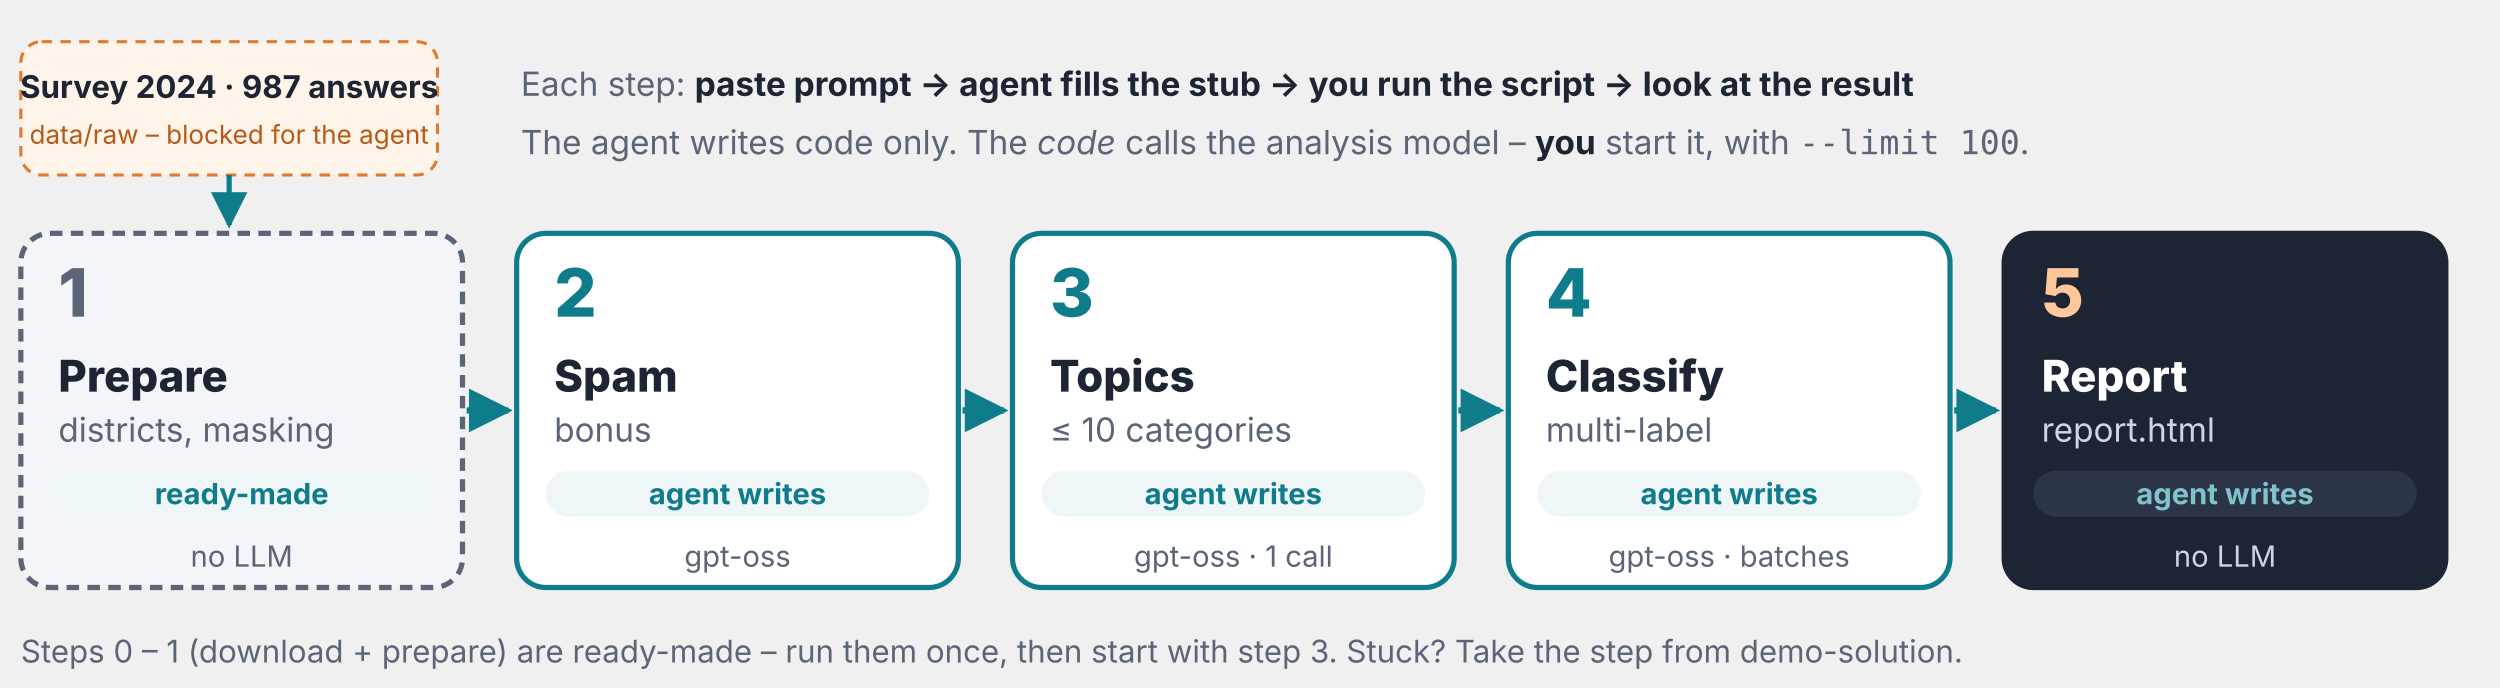
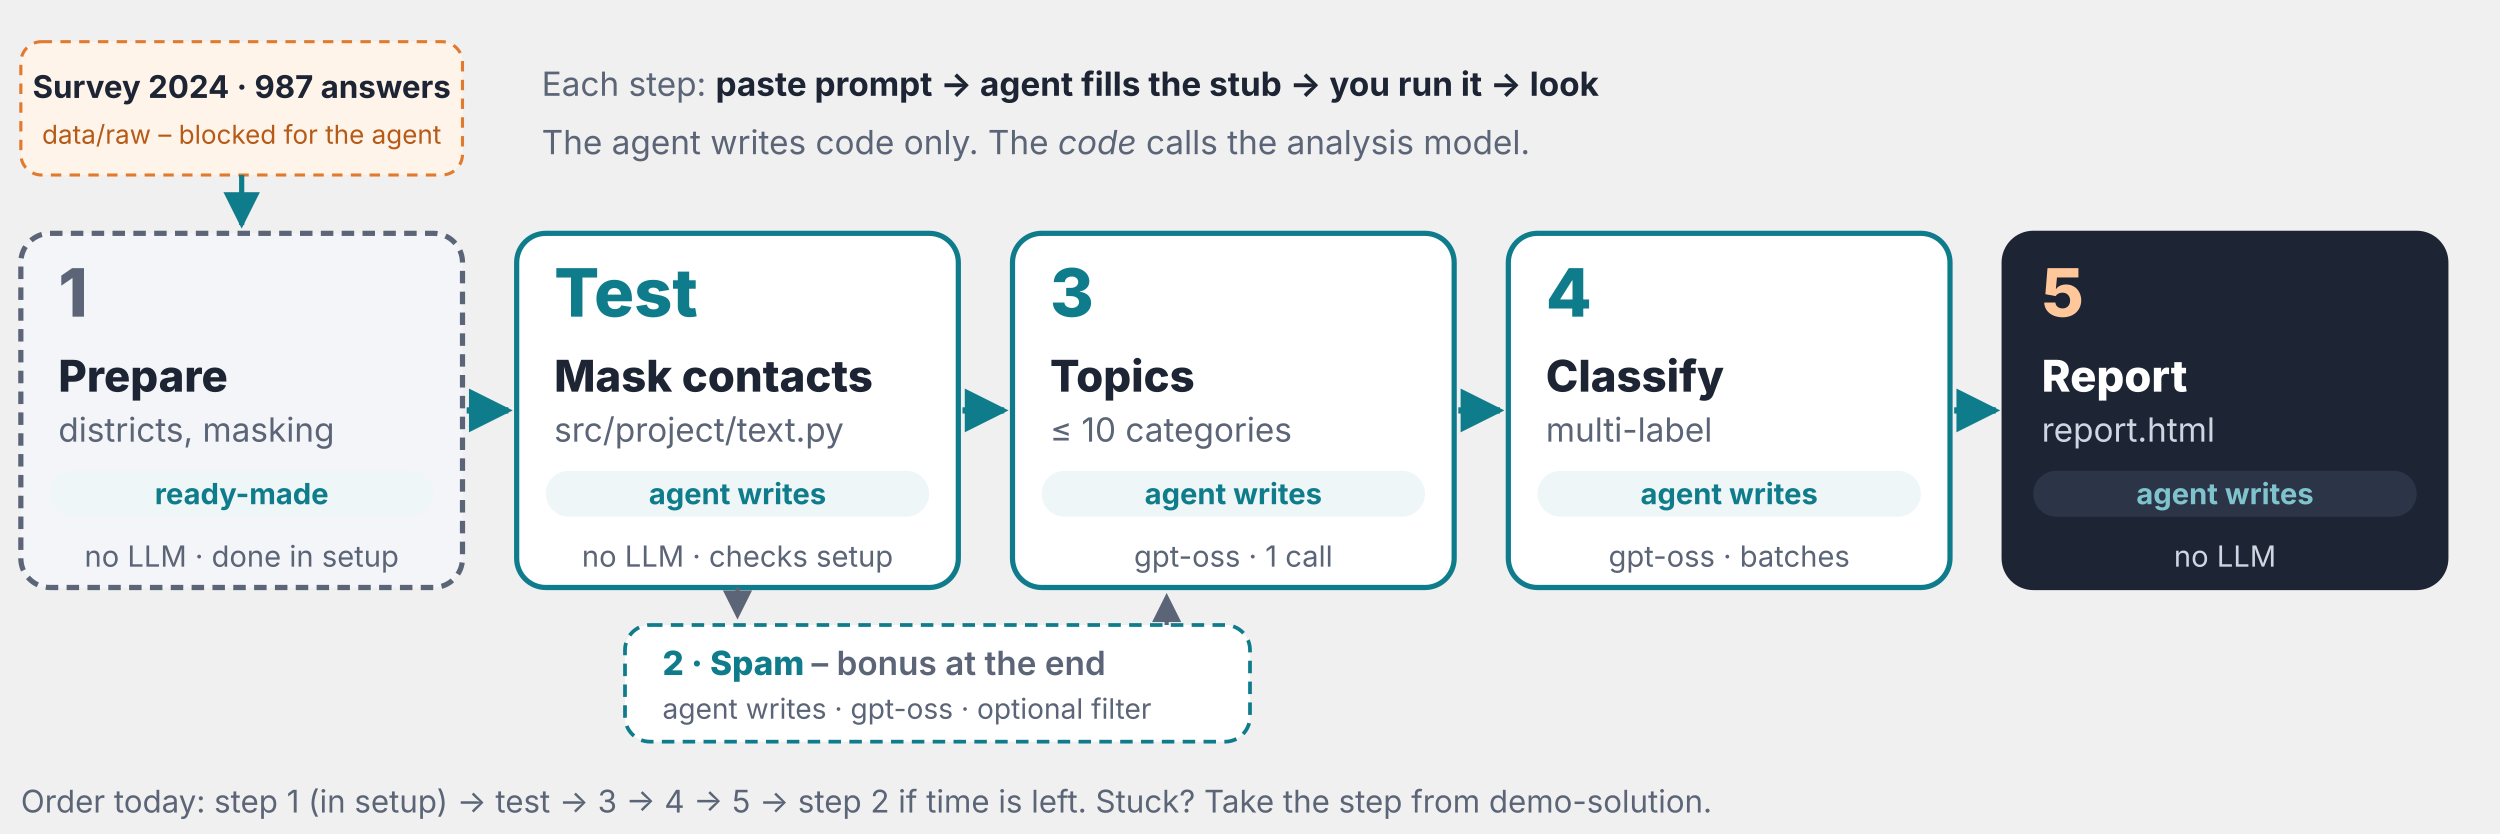
- <svg xmlns="http://www.w3.org/2000/svg" width="1200" height="330" viewBox="0 0 1200 330" font-family="Inter, Helvetica, Arial, sans-serif">
+ <svg xmlns="http://www.w3.org/2000/svg" width="1200" height="400" viewBox="0 0 1200 400" font-family="Inter, Helvetica, Arial, sans-serif">
  <defs>
    <marker id="f" viewBox="0 0 10 10" refX="9" refY="5" markerWidth="7" markerHeight="7" orient="auto">
      <path d="M0,0 L10,5 L0,10 z" fill="#0f7c8c" />
    </marker>
+     <marker id="g" viewBox="0 0 10 10" refX="9" refY="5" markerWidth="7" markerHeight="7" orient="auto">
+       <path d="M0,0 L10,5 L0,10 z" fill="#5b6577" />
+     </marker>
  </defs>
-   <rect x="10" y="20" width="200" height="64" rx="10" fill="#fff4ea" stroke="#e07a2f" stroke-width="1.5" stroke-dasharray="5 4" />
-   <text x="110" y="47" text-anchor="middle" font-size="15" font-weight="700" fill="#1d2433">Survey 2024 · 987 answers</text>
-   <text x="110" y="69" text-anchor="middle" font-size="12.5" fill="#b65a17">data/raw – blocked for the agent</text>
-   <path d="M110,84 V108" stroke="#0f7c8c" stroke-width="2.5" marker-end="url(#f)" />
+   <rect x="10" y="20" width="212" height="64" rx="10" fill="#fff4ea" stroke="#e07a2f" stroke-width="1.5" stroke-dasharray="5 4" />
+   <text x="116" y="47" text-anchor="middle" font-size="15" font-weight="700" fill="#1d2433">Survey 2024 · 987 answers</text>
+   <text x="116" y="69" text-anchor="middle" font-size="12.5" fill="#b65a17">data/raw – blocked for the agent</text>
+   <path d="M116,84 V108" stroke="#0f7c8c" stroke-width="2.5" marker-end="url(#f)" />
+   <text x="260" y="46" font-size="16" fill="#5b6577">Each step: <tspan font-weight="700" fill="#1d2433">paste prompt → agent fills the stub → you run it → look</tspan>
+   </text>
+   <text x="260" y="74" font-size="16" fill="#5b6577">The agent writes code only. The <tspan font-style="italic">code</tspan> calls the analysis model.</text>
+   <rect x="248" y="112" width="212" height="170" rx="14" fill="#fff" stroke="#0f7c8c" stroke-width="2.5" />
+   <text x="266" y="152" font-size="32" font-weight="800" fill="#0f7c8c">Test</text>
+   <text x="266" y="188" font-size="21" font-weight="800" fill="#1d2433">Mask contacts</text>
+   <text x="266" y="212" font-size="16" fill="#5b6577">src/project/text.py</text>
+   <rect x="262" y="226" width="184" height="22" rx="11" fill="#eef6f7" />
+   <text x="354" y="242" text-anchor="middle" font-size="14" font-weight="700" fill="#0f7c8c">agent writes</text>
+   <text x="354" y="272" text-anchor="middle" font-size="14" fill="#5b6577">no LLM · checks setup</text>
  <rect x="10" y="112" width="212" height="170" rx="14" fill="#f3f5f8" stroke="#5b6577" stroke-width="2.5" stroke-dasharray="6 4" />
  <text x="28" y="152" font-size="32" font-weight="800" fill="#5b6577">1</text>
  <text x="28" y="188" font-size="21" font-weight="800" fill="#1d2433">Prepare</text>
  <text x="28" y="212" font-size="16" fill="#5b6577">districts, masking</text>
  <rect x="24" y="226" width="184" height="22" rx="11" fill="#eef6f7" />
-   <text x="116.0" y="242" text-anchor="middle" font-size="14" font-weight="700" fill="#0f7c8c">ready-made</text>
-   <text x="116.0" y="272" text-anchor="middle" font-size="14" fill="#5b6577">no LLM</text>
+   <text x="116" y="242" text-anchor="middle" font-size="14" font-weight="700" fill="#0f7c8c">ready-made</text>
+   <text x="116" y="272" text-anchor="middle" font-size="14" fill="#5b6577">no LLM · done in setup</text>
  <path d="M224,197 H244" stroke="#0f7c8c" stroke-width="3" marker-end="url(#f)" />
-   <rect x="248" y="112" width="212" height="170" rx="14" fill="#fff" stroke="#0f7c8c" stroke-width="2.5" />
-   <text x="266" y="152" font-size="32" font-weight="800" fill="#0f7c8c">2</text>
-   <text x="266" y="188" font-size="21" font-weight="800" fill="#1d2433">Spam</text>
-   <text x="266" y="212" font-size="16" fill="#5b6577">bonus</text>
-   <rect x="262" y="226" width="184" height="22" rx="11" fill="#eef6f7" />
-   <text x="354.0" y="242" text-anchor="middle" font-size="14" font-weight="700" fill="#0f7c8c">agent writes</text>
-   <text x="354.0" y="272" text-anchor="middle" font-size="14" fill="#5b6577">gpt-oss</text>
  <path d="M462,197 H482" stroke="#0f7c8c" stroke-width="3" marker-end="url(#f)" />
  <rect x="486" y="112" width="212" height="170" rx="14" fill="#fff" stroke="#0f7c8c" stroke-width="2.5" />
  <text x="504" y="152" font-size="32" font-weight="800" fill="#0f7c8c">3</text>
  <text x="504" y="188" font-size="21" font-weight="800" fill="#1d2433">Topics</text>
  <text x="504" y="212" font-size="16" fill="#5b6577">≤ 10 categories</text>
  <rect x="500" y="226" width="184" height="22" rx="11" fill="#eef6f7" />
-   <text x="592.0" y="242" text-anchor="middle" font-size="14" font-weight="700" fill="#0f7c8c">agent writes</text>
-   <text x="592.0" y="272" text-anchor="middle" font-size="14" fill="#5b6577">gpt-oss · 1 call</text>
+   <text x="592" y="242" text-anchor="middle" font-size="14" font-weight="700" fill="#0f7c8c">agent writes</text>
+   <text x="592" y="272" text-anchor="middle" font-size="14" fill="#5b6577">gpt-oss · 1 call</text>
  <path d="M700,197 H720" stroke="#0f7c8c" stroke-width="3" marker-end="url(#f)" />
  <rect x="724" y="112" width="212" height="170" rx="14" fill="#fff" stroke="#0f7c8c" stroke-width="2.5" />
  <text x="742" y="152" font-size="32" font-weight="800" fill="#0f7c8c">4</text>
  <text x="742" y="188" font-size="21" font-weight="800" fill="#1d2433">Classify</text>
  <text x="742" y="212" font-size="16" fill="#5b6577">multi-label</text>
  <rect x="738" y="226" width="184" height="22" rx="11" fill="#eef6f7" />
-   <text x="830.0" y="242" text-anchor="middle" font-size="14" font-weight="700" fill="#0f7c8c">agent writes</text>
-   <text x="830.0" y="272" text-anchor="middle" font-size="14" fill="#5b6577">gpt-oss · batches</text>
+   <text x="830" y="242" text-anchor="middle" font-size="14" font-weight="700" fill="#0f7c8c">agent writes</text>
+   <text x="830" y="272" text-anchor="middle" font-size="14" fill="#5b6577">gpt-oss · batches</text>
  <path d="M938,197 H958" stroke="#0f7c8c" stroke-width="3" marker-end="url(#f)" />
  <rect x="962" y="112" width="212" height="170" rx="14" fill="#1d2433" stroke="#1d2433" stroke-width="2.5" />
  <text x="980" y="152" font-size="32" font-weight="800" fill="#ffc79a">5</text>
  <text x="980" y="188" font-size="21" font-weight="800" fill="#fff">Report</text>
  <text x="980" y="212" font-size="16" fill="#cfd6e2">report.html</text>
  <rect x="976" y="226" width="184" height="22" rx="11" fill="#2c3547" />
-   <text x="1068.0" y="242" text-anchor="middle" font-size="14" font-weight="700" fill="#7fc4cd">agent writes</text>
-   <text x="1068.0" y="272" text-anchor="middle" font-size="14" fill="#cfd6e2">no LLM</text>
-   <text x="250" y="46" font-size="16" fill="#5b6577">Each step: <tspan font-weight="700" fill="#1d2433">paste prompt → agent fills the stub → you run the script → look at the result</tspan>
+   <text x="1068" y="242" text-anchor="middle" font-size="14" font-weight="700" fill="#7fc4cd">agent writes</text>
+   <text x="1068" y="272" text-anchor="middle" font-size="14" fill="#cfd6e2">no LLM</text>
+   <rect x="300" y="300" width="300" height="56" rx="12" fill="#fff" stroke="#0f7c8c" stroke-width="1.8" stroke-dasharray="6 4" />
+   <text x="318" y="324" font-size="16" font-weight="800" fill="#0f7c8c">2 · Spam <tspan font-weight="600" fill="#5b6577">– bonus at the end</tspan>
  </text>
-   <text x="250" y="74" font-size="16" fill="#5b6577">The agent writes code only. The <tspan font-style="italic">code</tspan> calls the analysis model – <tspan font-weight="700" fill="#1d2433">you</tspan> start it, with <tspan font-family="JetBrains Mono, monospace">--limit 100</tspan>.</text>
-   <text x="10" y="318" font-size="15" fill="#5b6577">Steps 0 – 1 (download + prepare) are ready-made – run them once, then start with step 3. Stuck? Take the step from demo-solution.</text>
+   <text x="318" y="345" font-size="13.5" fill="#5b6577">agent writes · gpt-oss · optional filter</text>
+   <path d="M354,282 V296" stroke="#5b6577" stroke-width="2" stroke-dasharray="4 4" fill="none" marker-end="url(#g)" />
+   <path d="M560,300 V286" stroke="#5b6577" stroke-width="2" stroke-dasharray="4 4" fill="none" marker-end="url(#g)" />
+   <text x="10" y="390" font-size="15" fill="#5b6577">Order today: step 1 (in setup) → test → 3 → 4 → 5 → step 2 if time is left. Stuck? Take the step from demo-solution.</text>
</svg>
